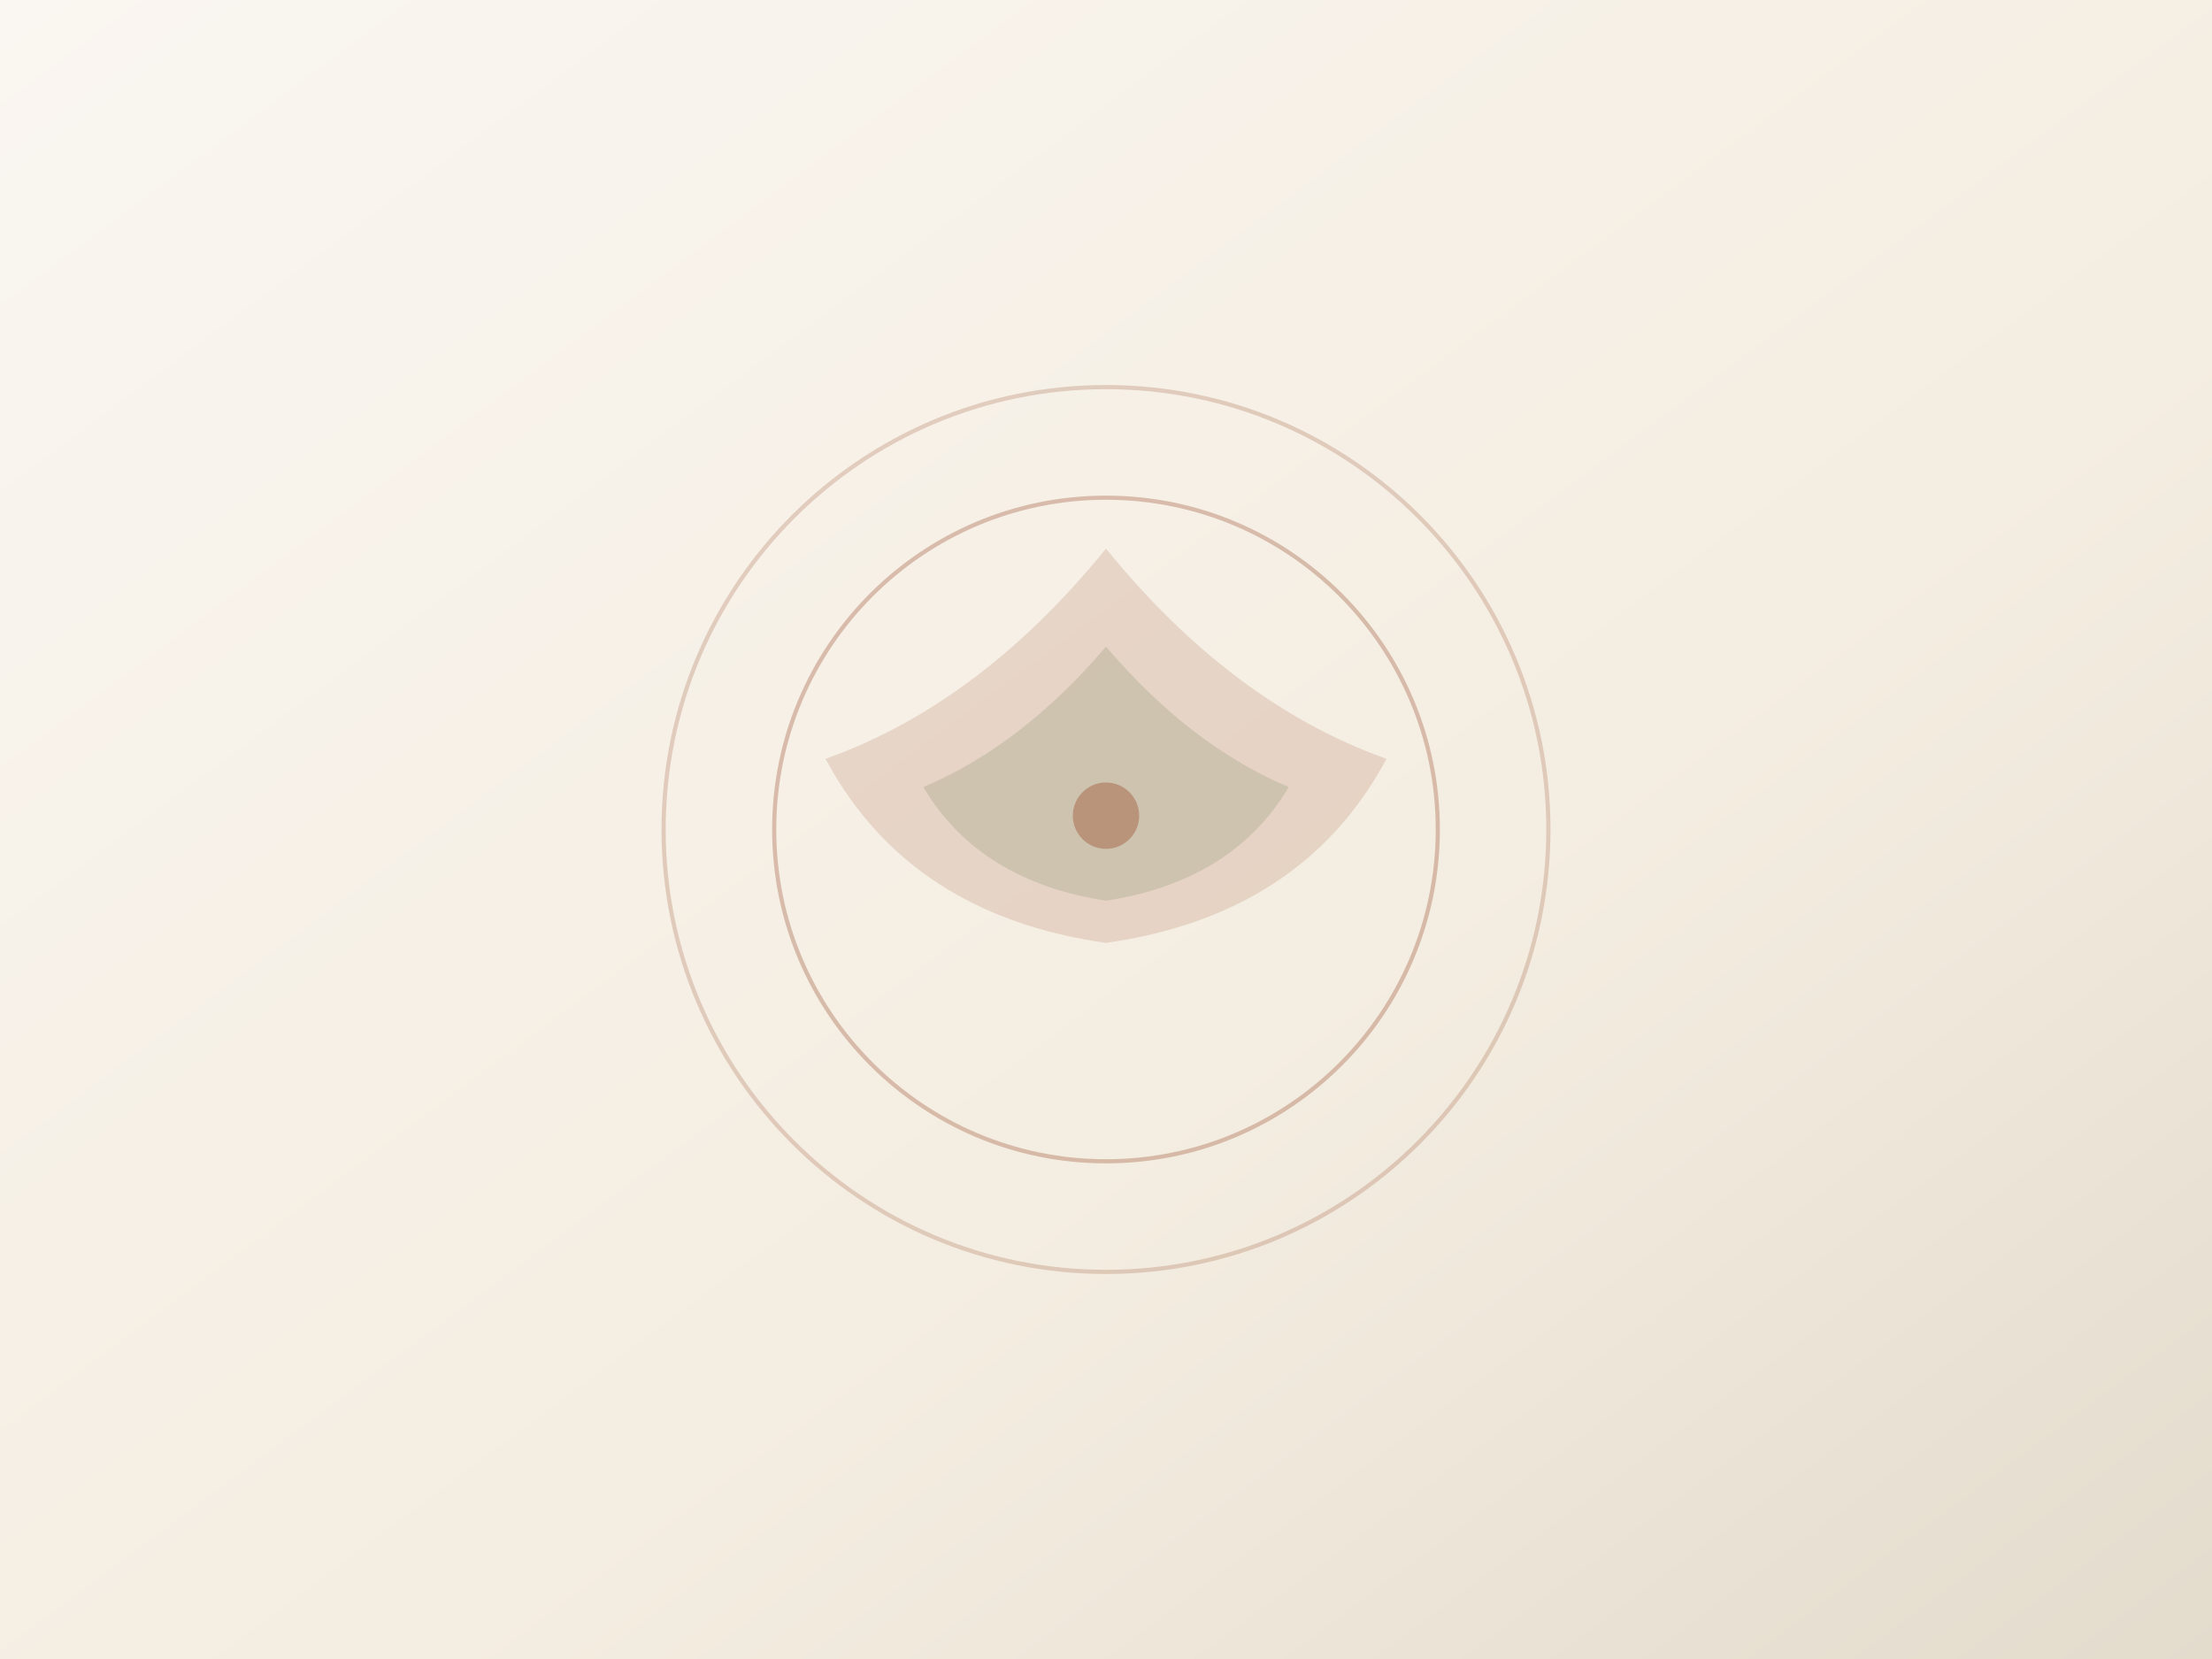
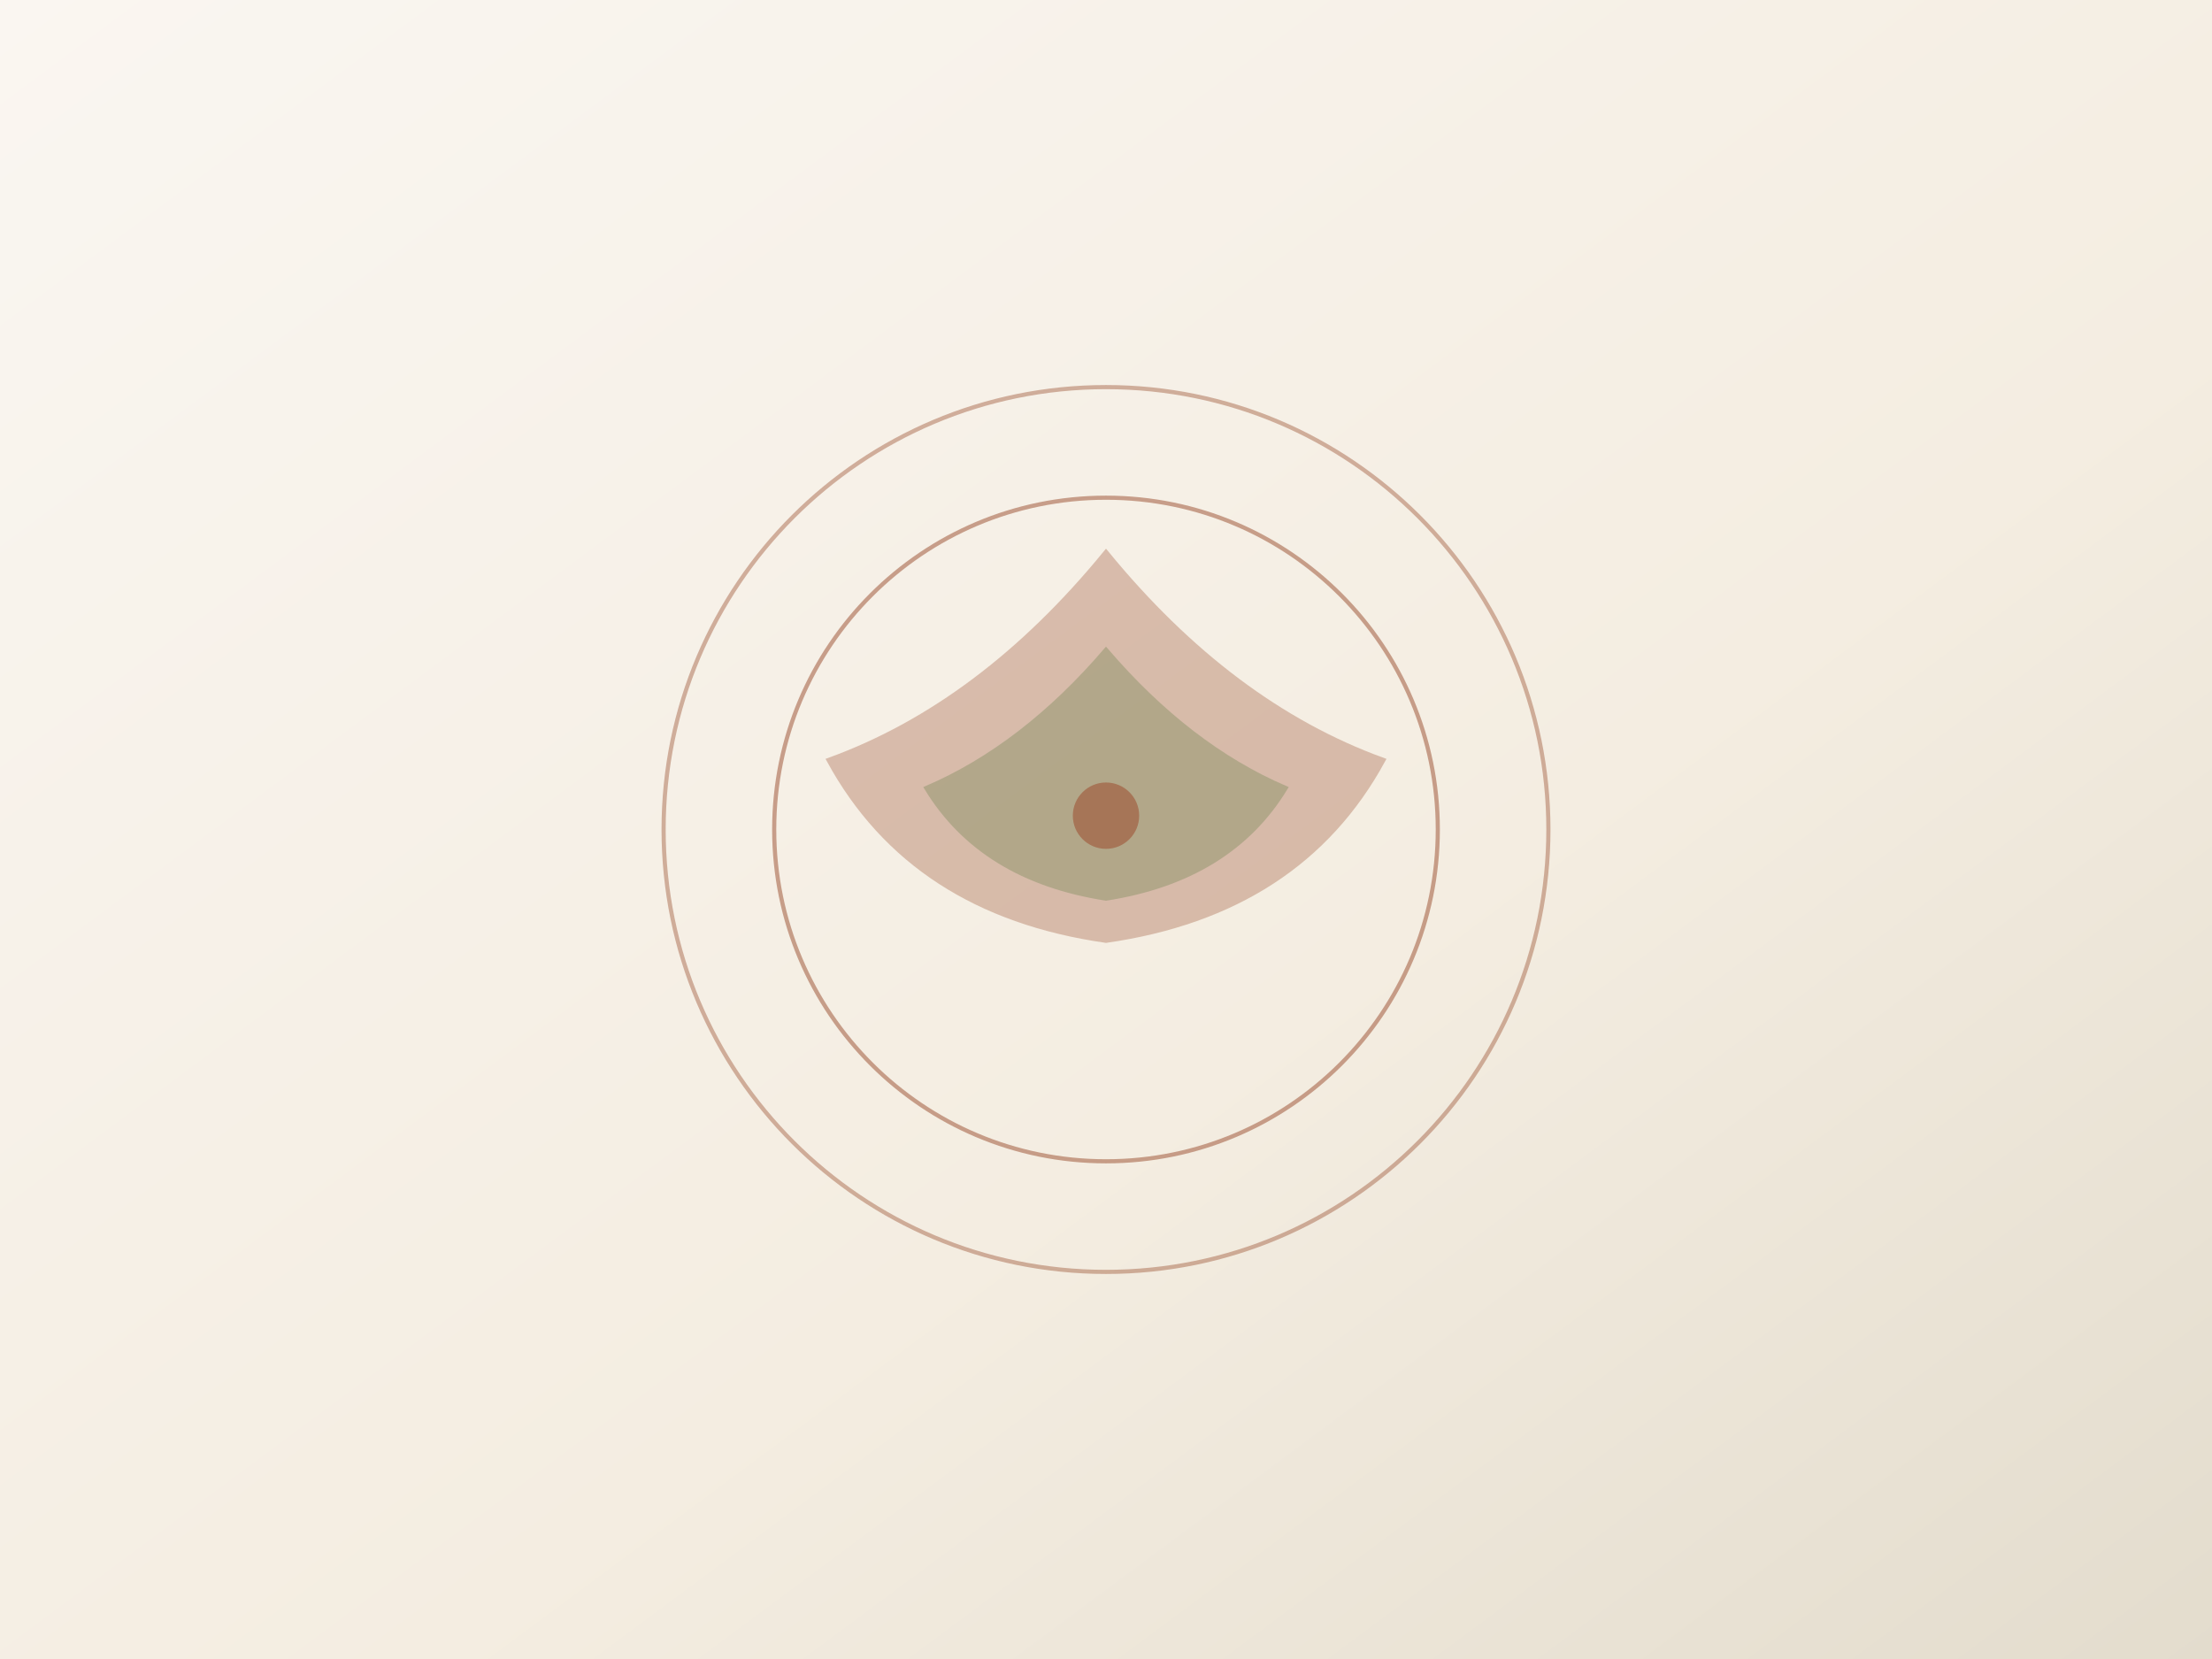
<svg xmlns="http://www.w3.org/2000/svg" viewBox="0 0 800 600" preserveAspectRatio="xMidYMid slice">
  <defs>
    <linearGradient id="bg-espauto" x1="0%" y1="0%" x2="100%" y2="100%">
      <stop offset="0%" stop-color="#faf6f1" />
      <stop offset="60%" stop-color="#f4ede1" />
      <stop offset="100%" stop-color="#e3dccd" />
    </linearGradient>
  </defs>
  <rect width="800" height="600" fill="url(#bg-espauto)" />
  <g transform="translate(400, 300)">
-     <circle cx="0" cy="0" r="160" stroke="#a05a3c" stroke-width="1.5" fill="none" opacity="0.25" />
-     <circle cx="0" cy="0" r="120" stroke="#a05a3c" stroke-width="1.5" fill="none" opacity="0.35" />
-     <path d="M 0,-100 Q -45,-45 -100,-25 Q -70,30 0,40 Q 70,30 100,-25 Q 45,-45 0,-100 Z" fill="#a05a3c" opacity="0.18" stroke="#a05a3c" stroke-width="2" />
-     <path d="M 0,-65 Q -30,-30 -65,-15 Q -45,18 0,25 Q 45,18 65,-15 Q 30,-30 0,-65 Z" fill="#7a8a5b" opacity="0.22" stroke="#7a8a5b" stroke-width="1.5" />
-     <circle cx="0" cy="-5" r="12" fill="#a05a3c" opacity="0.45" />
+     <circle cx="0" cy="0" r="160" stroke="#a05a3c" stroke-width="1.5" fill="none" opacity="0.45" />
+     <circle cx="0" cy="0" r="120" stroke="#a05a3c" stroke-width="1.5" fill="none" opacity="0.55" />
+     <path d="M 0,-100 Q -45,-45 -100,-25 Q -70,30 0,40 Q 70,30 100,-25 Q 45,-45 0,-100 Z" fill="#a05a3c" opacity="0.35" stroke="#a05a3c" stroke-width="2" />
+     <path d="M 0,-65 Q -30,-30 -65,-15 Q -45,18 0,25 Q 45,18 65,-15 Q 30,-30 0,-65 Z" fill="#7a8a5b" opacity="0.4" stroke="#7a8a5b" stroke-width="1.5" />
+     <circle cx="0" cy="-5" r="12" fill="#a05a3c" opacity="0.65" />
  </g>
</svg>
